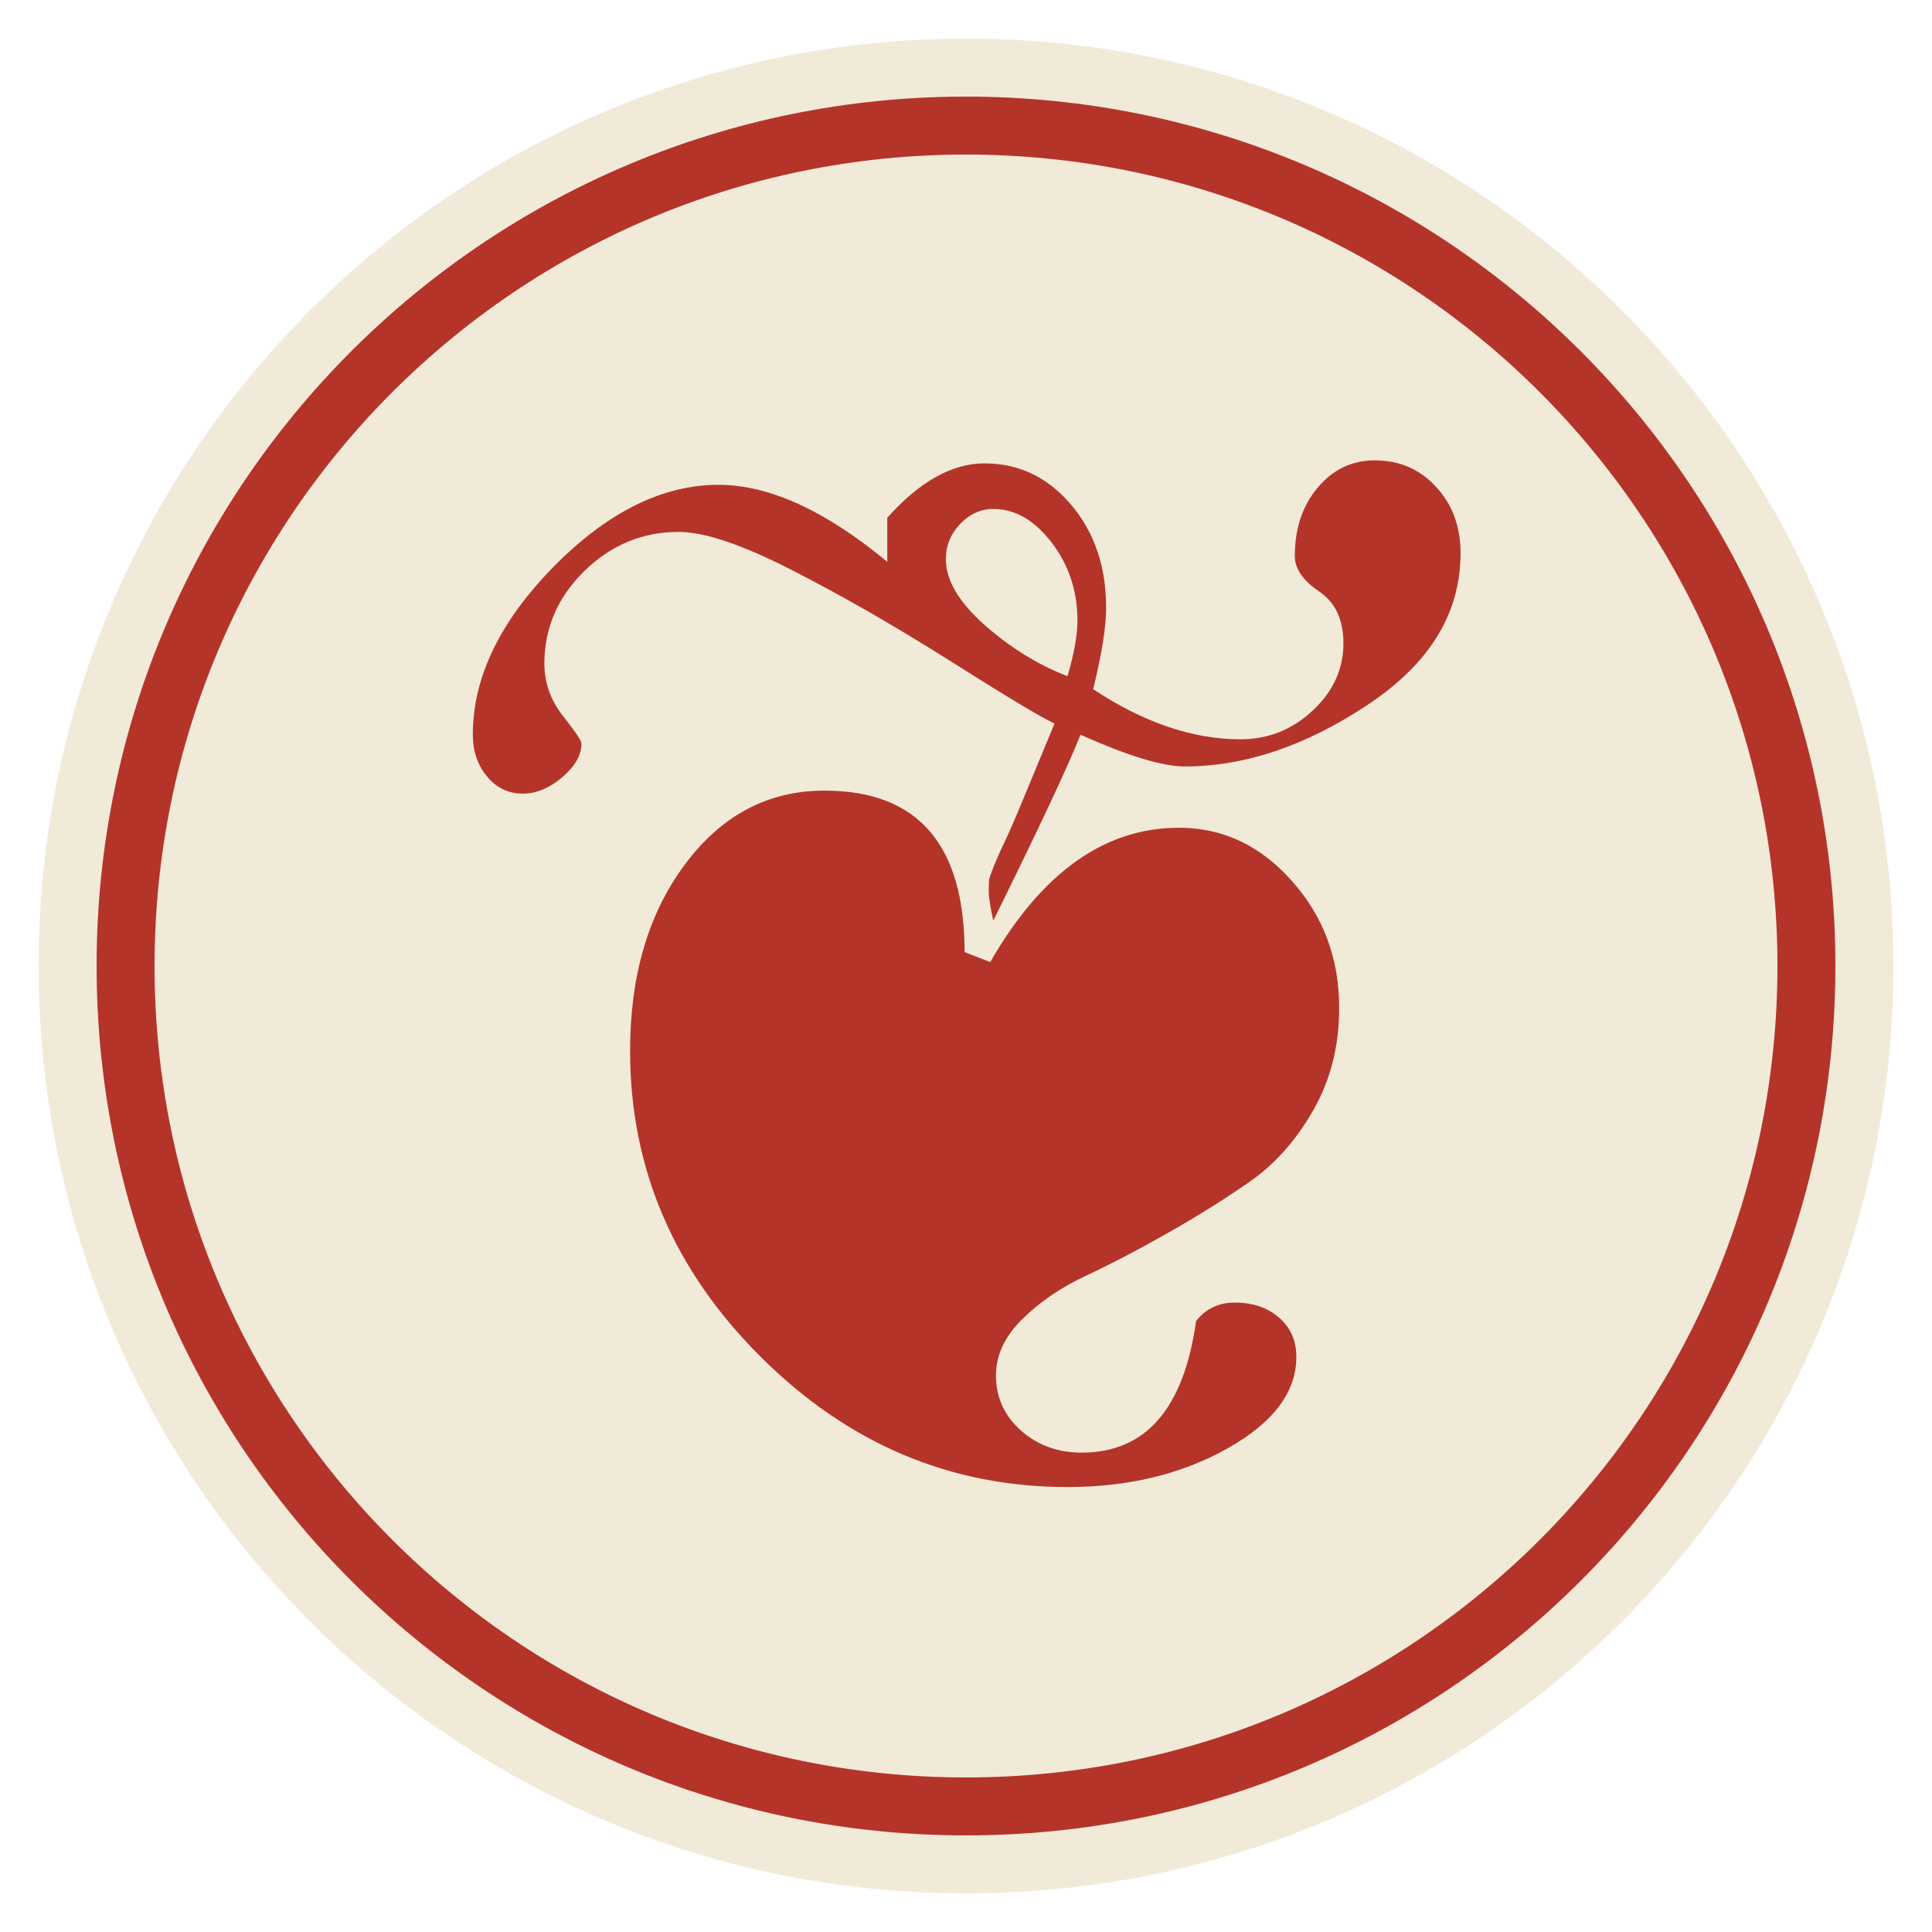
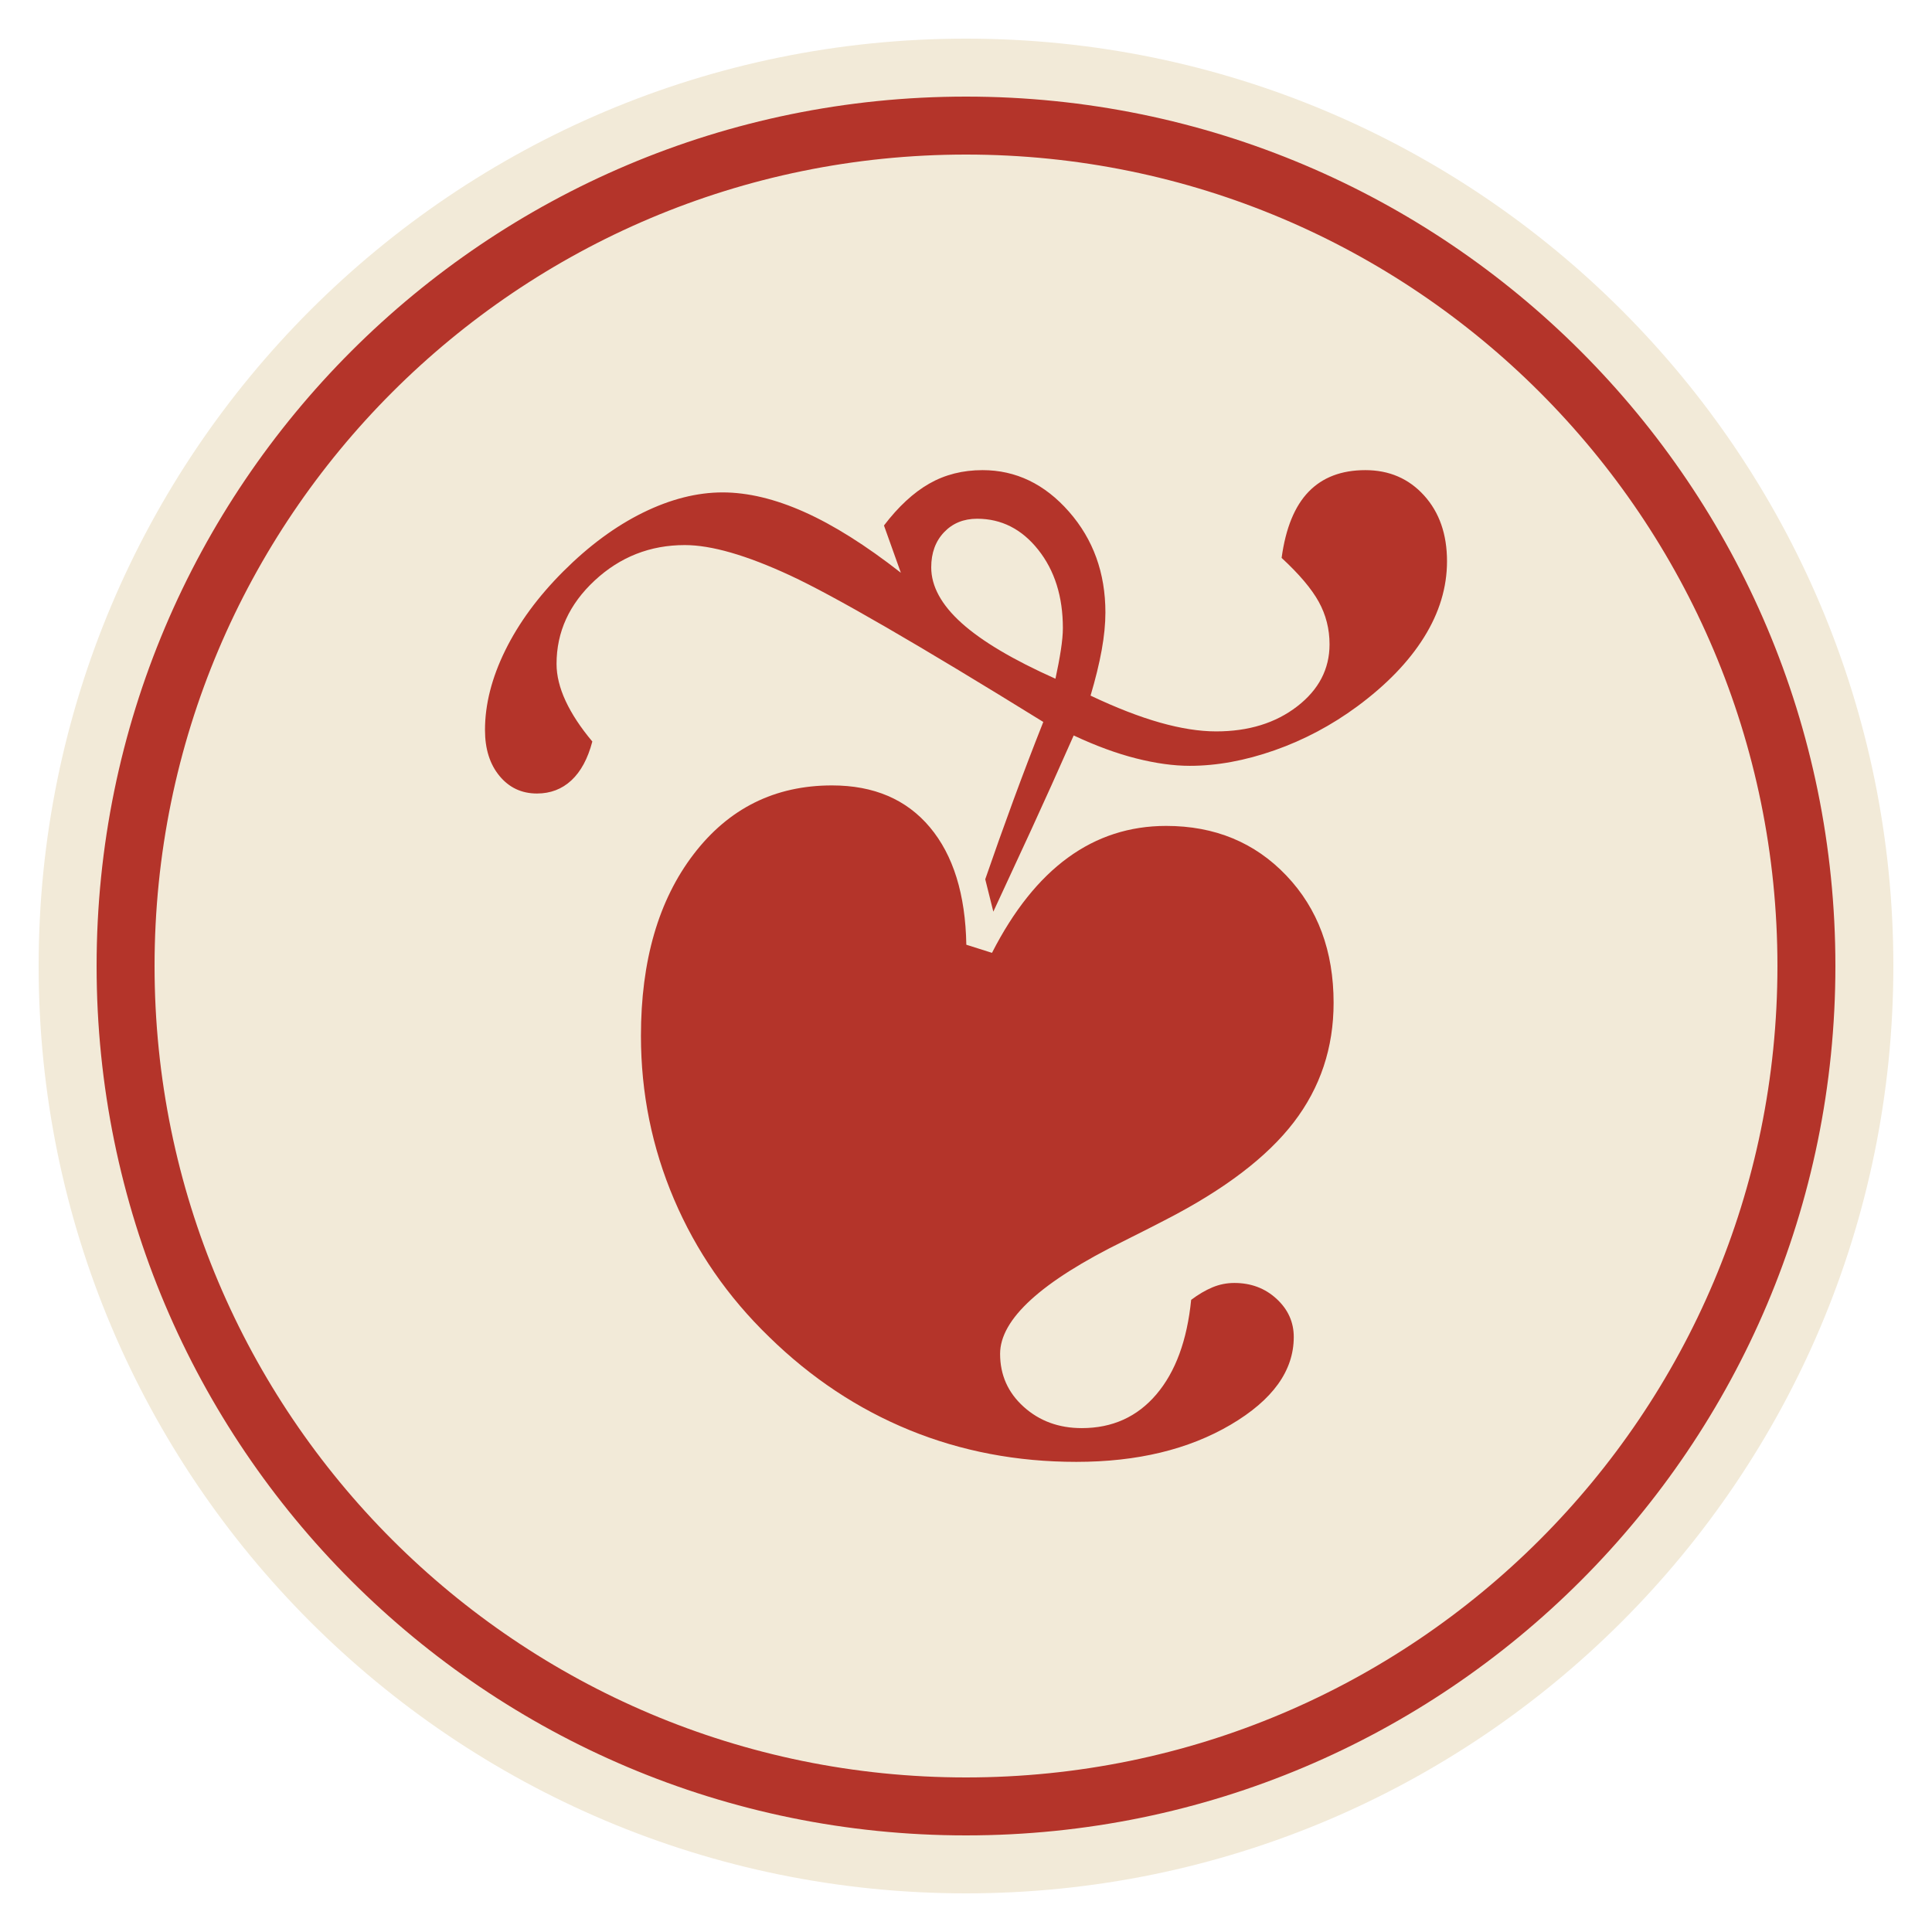
<svg xmlns="http://www.w3.org/2000/svg" viewBox="0 0 100 100">
  <circle cx="50" cy="50" r="48" fill="#F2EAD8" />
  <circle cx="50" cy="50" r="43.5" fill="none" stroke="#B4342A" stroke-width="3" />
-   <text x="50" y="76" font-size="74" text-anchor="middle" fill="#B4342A" font-family="Georgia, serif">❦</text>
+   <path d="M66.336 28.877Q66.651 26.57 67.734 25.452Q68.817 24.334 70.669 24.334Q72.521 24.334 73.709 25.644Q74.897 26.955 74.897 29.051Q74.897 31.078 73.709 32.982Q72.521 34.887 70.25 36.564Q68.258 38.032 65.969 38.836Q63.68 39.639 61.584 39.639Q60.326 39.639 58.806 39.255Q57.286 38.87 55.574 38.067Q54.385 40.757 53.372 42.959Q52.359 45.16 51.415 47.187L50.996 45.51Q51.695 43.483 52.446 41.439Q53.197 39.395 54.001 37.368Q44.287 31.358 40.897 29.785Q37.508 28.213 35.446 28.213Q32.755 28.213 30.781 30.047Q28.807 31.882 28.807 34.363Q28.807 35.271 29.278 36.285Q29.75 37.298 30.659 38.381Q30.309 39.709 29.575 40.391Q28.842 41.072 27.793 41.072Q26.605 41.072 25.854 40.163Q25.103 39.255 25.103 37.787Q25.103 35.795 26.151 33.664Q27.199 31.532 29.156 29.575Q31.148 27.584 33.279 26.535Q35.411 25.487 37.403 25.487Q39.36 25.487 41.631 26.5Q43.902 27.514 46.628 29.645L45.754 27.199Q46.873 25.732 48.096 25.033Q49.319 24.334 50.856 24.334Q53.442 24.334 55.329 26.483Q57.216 28.632 57.216 31.707Q57.216 32.581 57.024 33.646Q56.831 34.712 56.447 36.005Q58.439 36.949 60.046 37.403Q61.654 37.857 62.947 37.857Q65.463 37.857 67.14 36.564Q68.817 35.271 68.817 33.349Q68.817 32.161 68.258 31.148Q67.699 30.135 66.336 28.877ZM51.345 49.319Q53.023 46.034 55.276 44.392Q57.53 42.749 60.361 42.749Q64.135 42.749 66.581 45.318Q69.027 47.886 69.027 51.904Q69.027 55.399 66.965 58.089Q64.903 60.78 60.361 63.121Q59.627 63.506 58.159 64.24Q51.765 67.384 51.765 70.075Q51.765 71.717 52.988 72.818Q54.211 73.919 55.993 73.919Q58.369 73.919 59.854 72.172Q61.339 70.425 61.654 67.28Q62.213 66.86 62.754 66.633Q63.296 66.406 63.89 66.406Q65.183 66.406 66.074 67.227Q66.965 68.048 66.965 69.202Q66.965 71.822 63.698 73.744Q60.431 75.666 55.713 75.666Q51.101 75.666 47.082 74.024Q43.064 72.381 39.814 69.202Q36.599 66.092 34.887 62.073Q33.175 58.055 33.175 53.617Q33.175 47.781 35.9 44.217Q38.626 40.653 43.064 40.653Q46.313 40.653 48.131 42.819Q49.948 44.986 50.017 48.899ZM54.63 35.131Q54.805 34.328 54.91 33.646Q55.014 32.965 55.014 32.511Q55.014 30.065 53.739 28.457Q52.464 26.85 50.577 26.85Q49.528 26.85 48.864 27.549Q48.2 28.248 48.2 29.366Q48.2 30.833 49.773 32.249Q51.345 33.664 54.63 35.131Z" fill="#B4342A" />
</svg>
